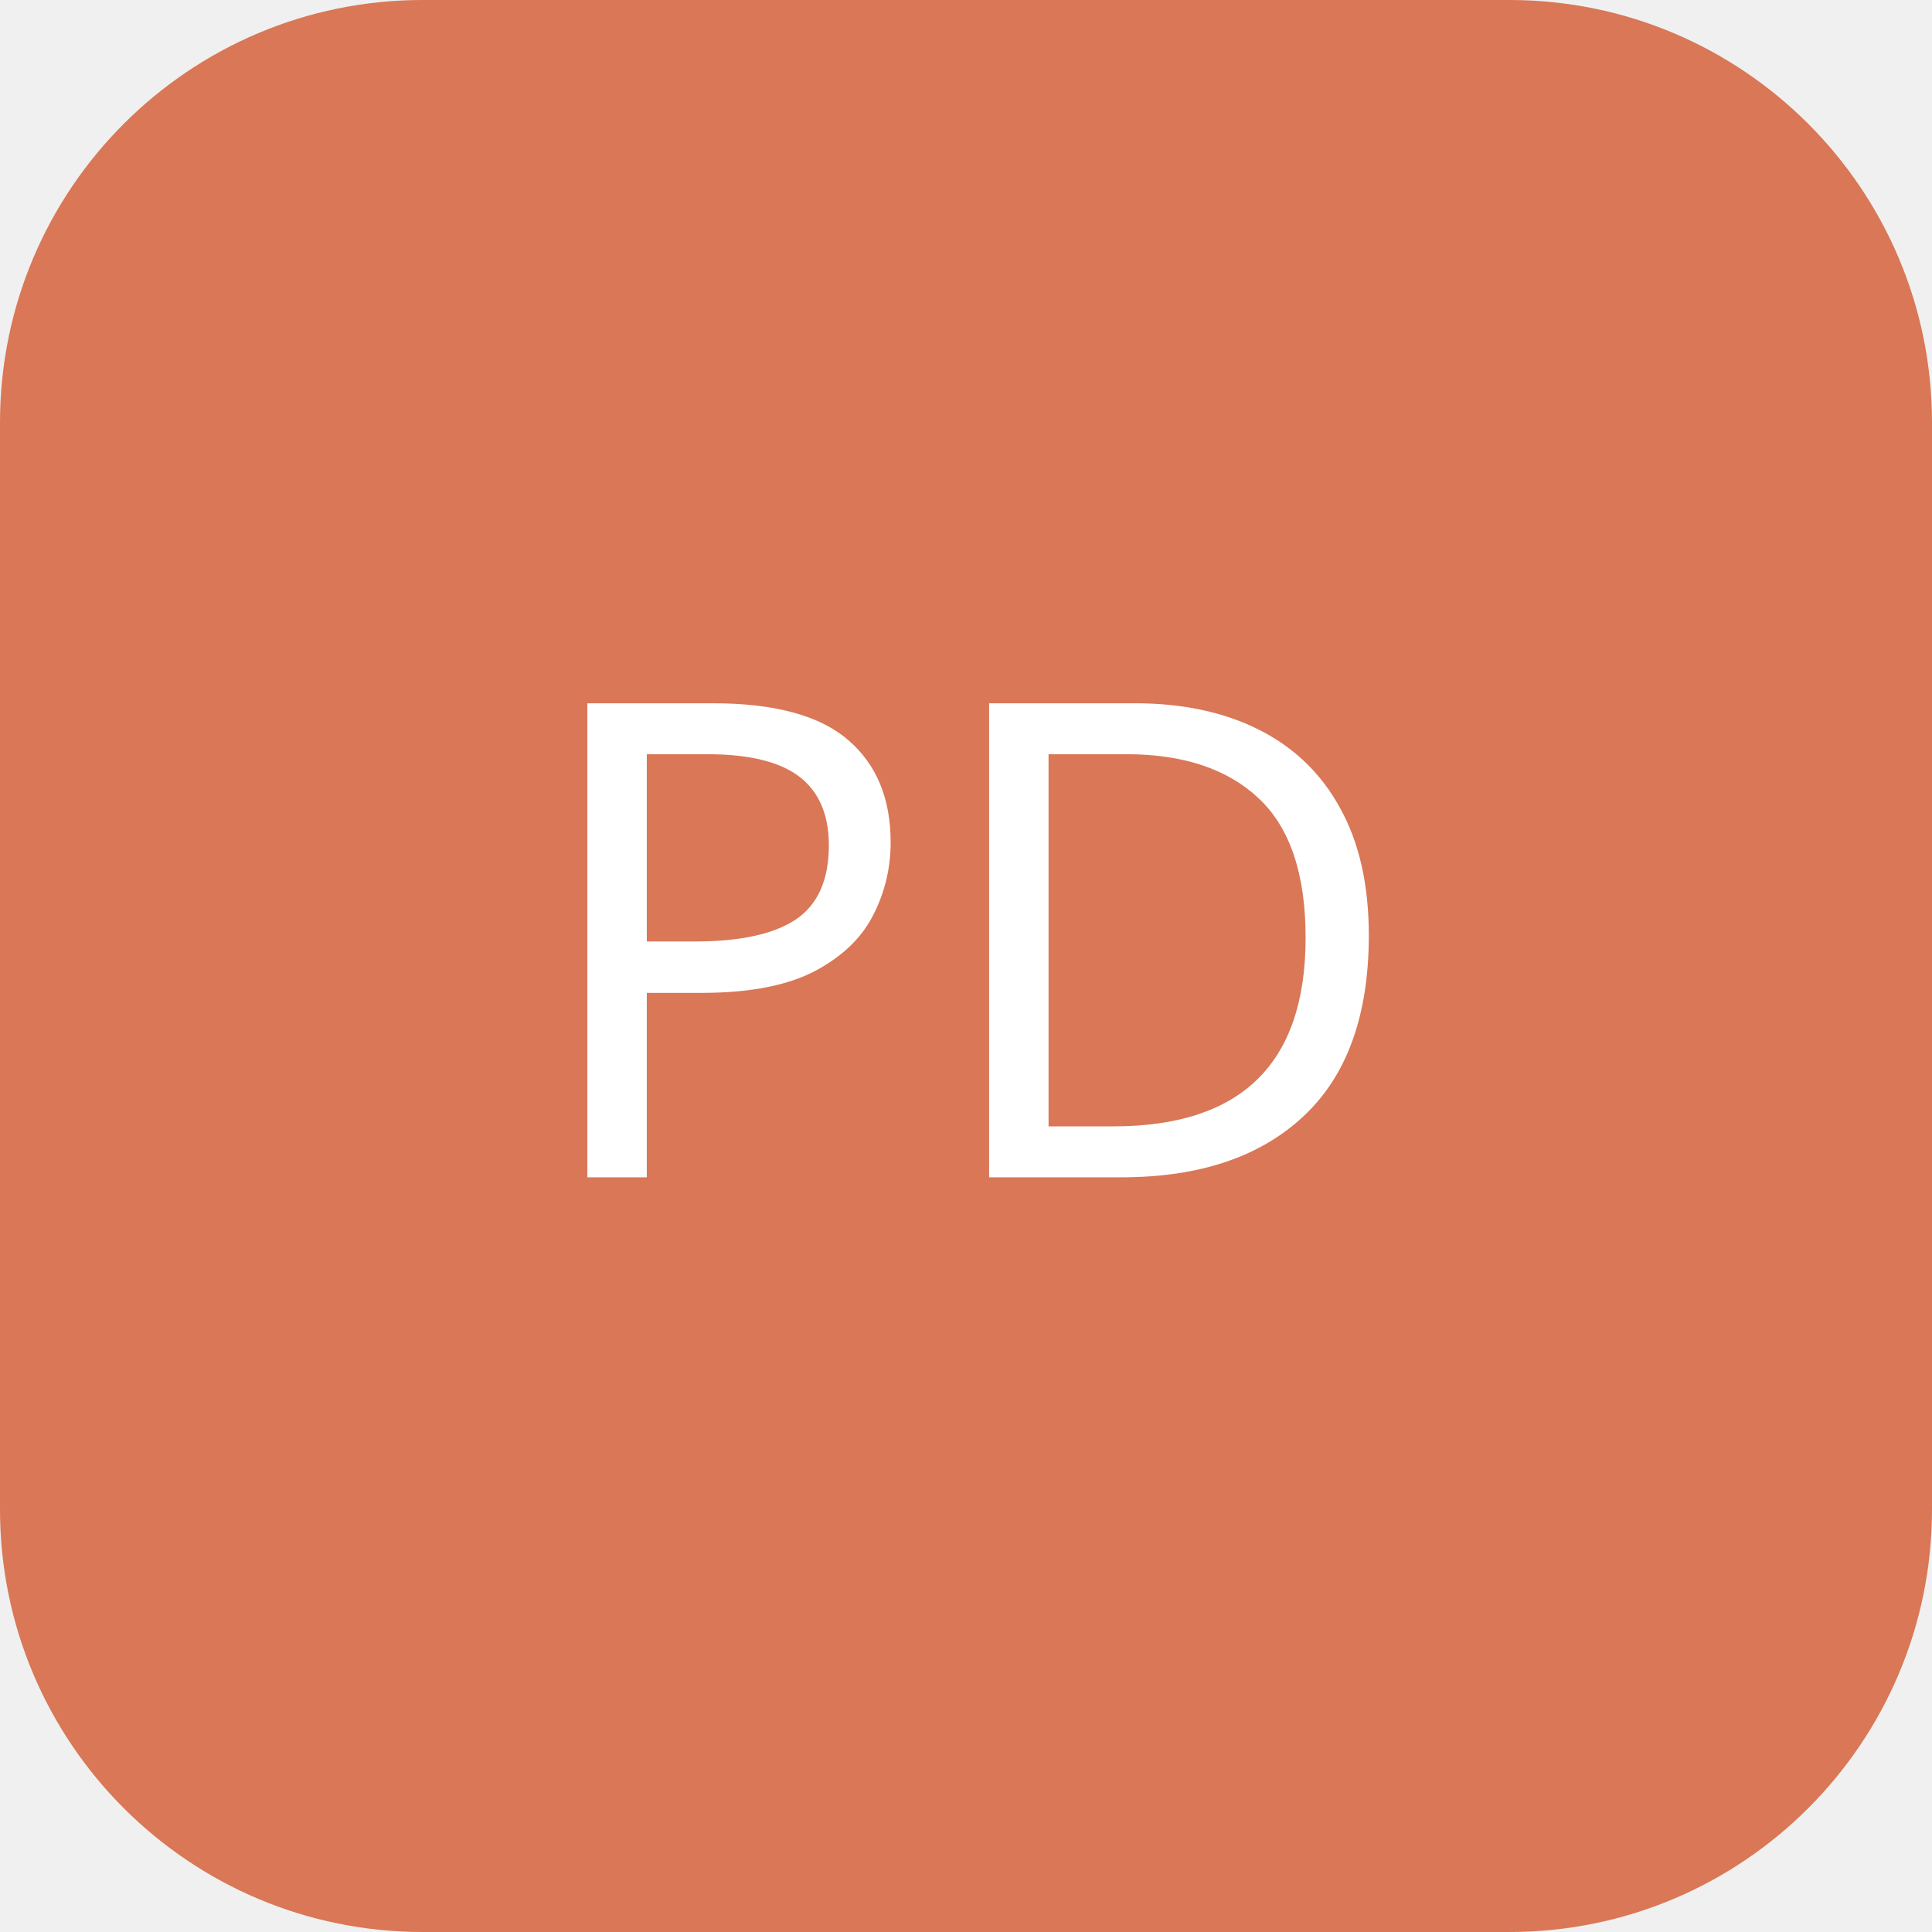
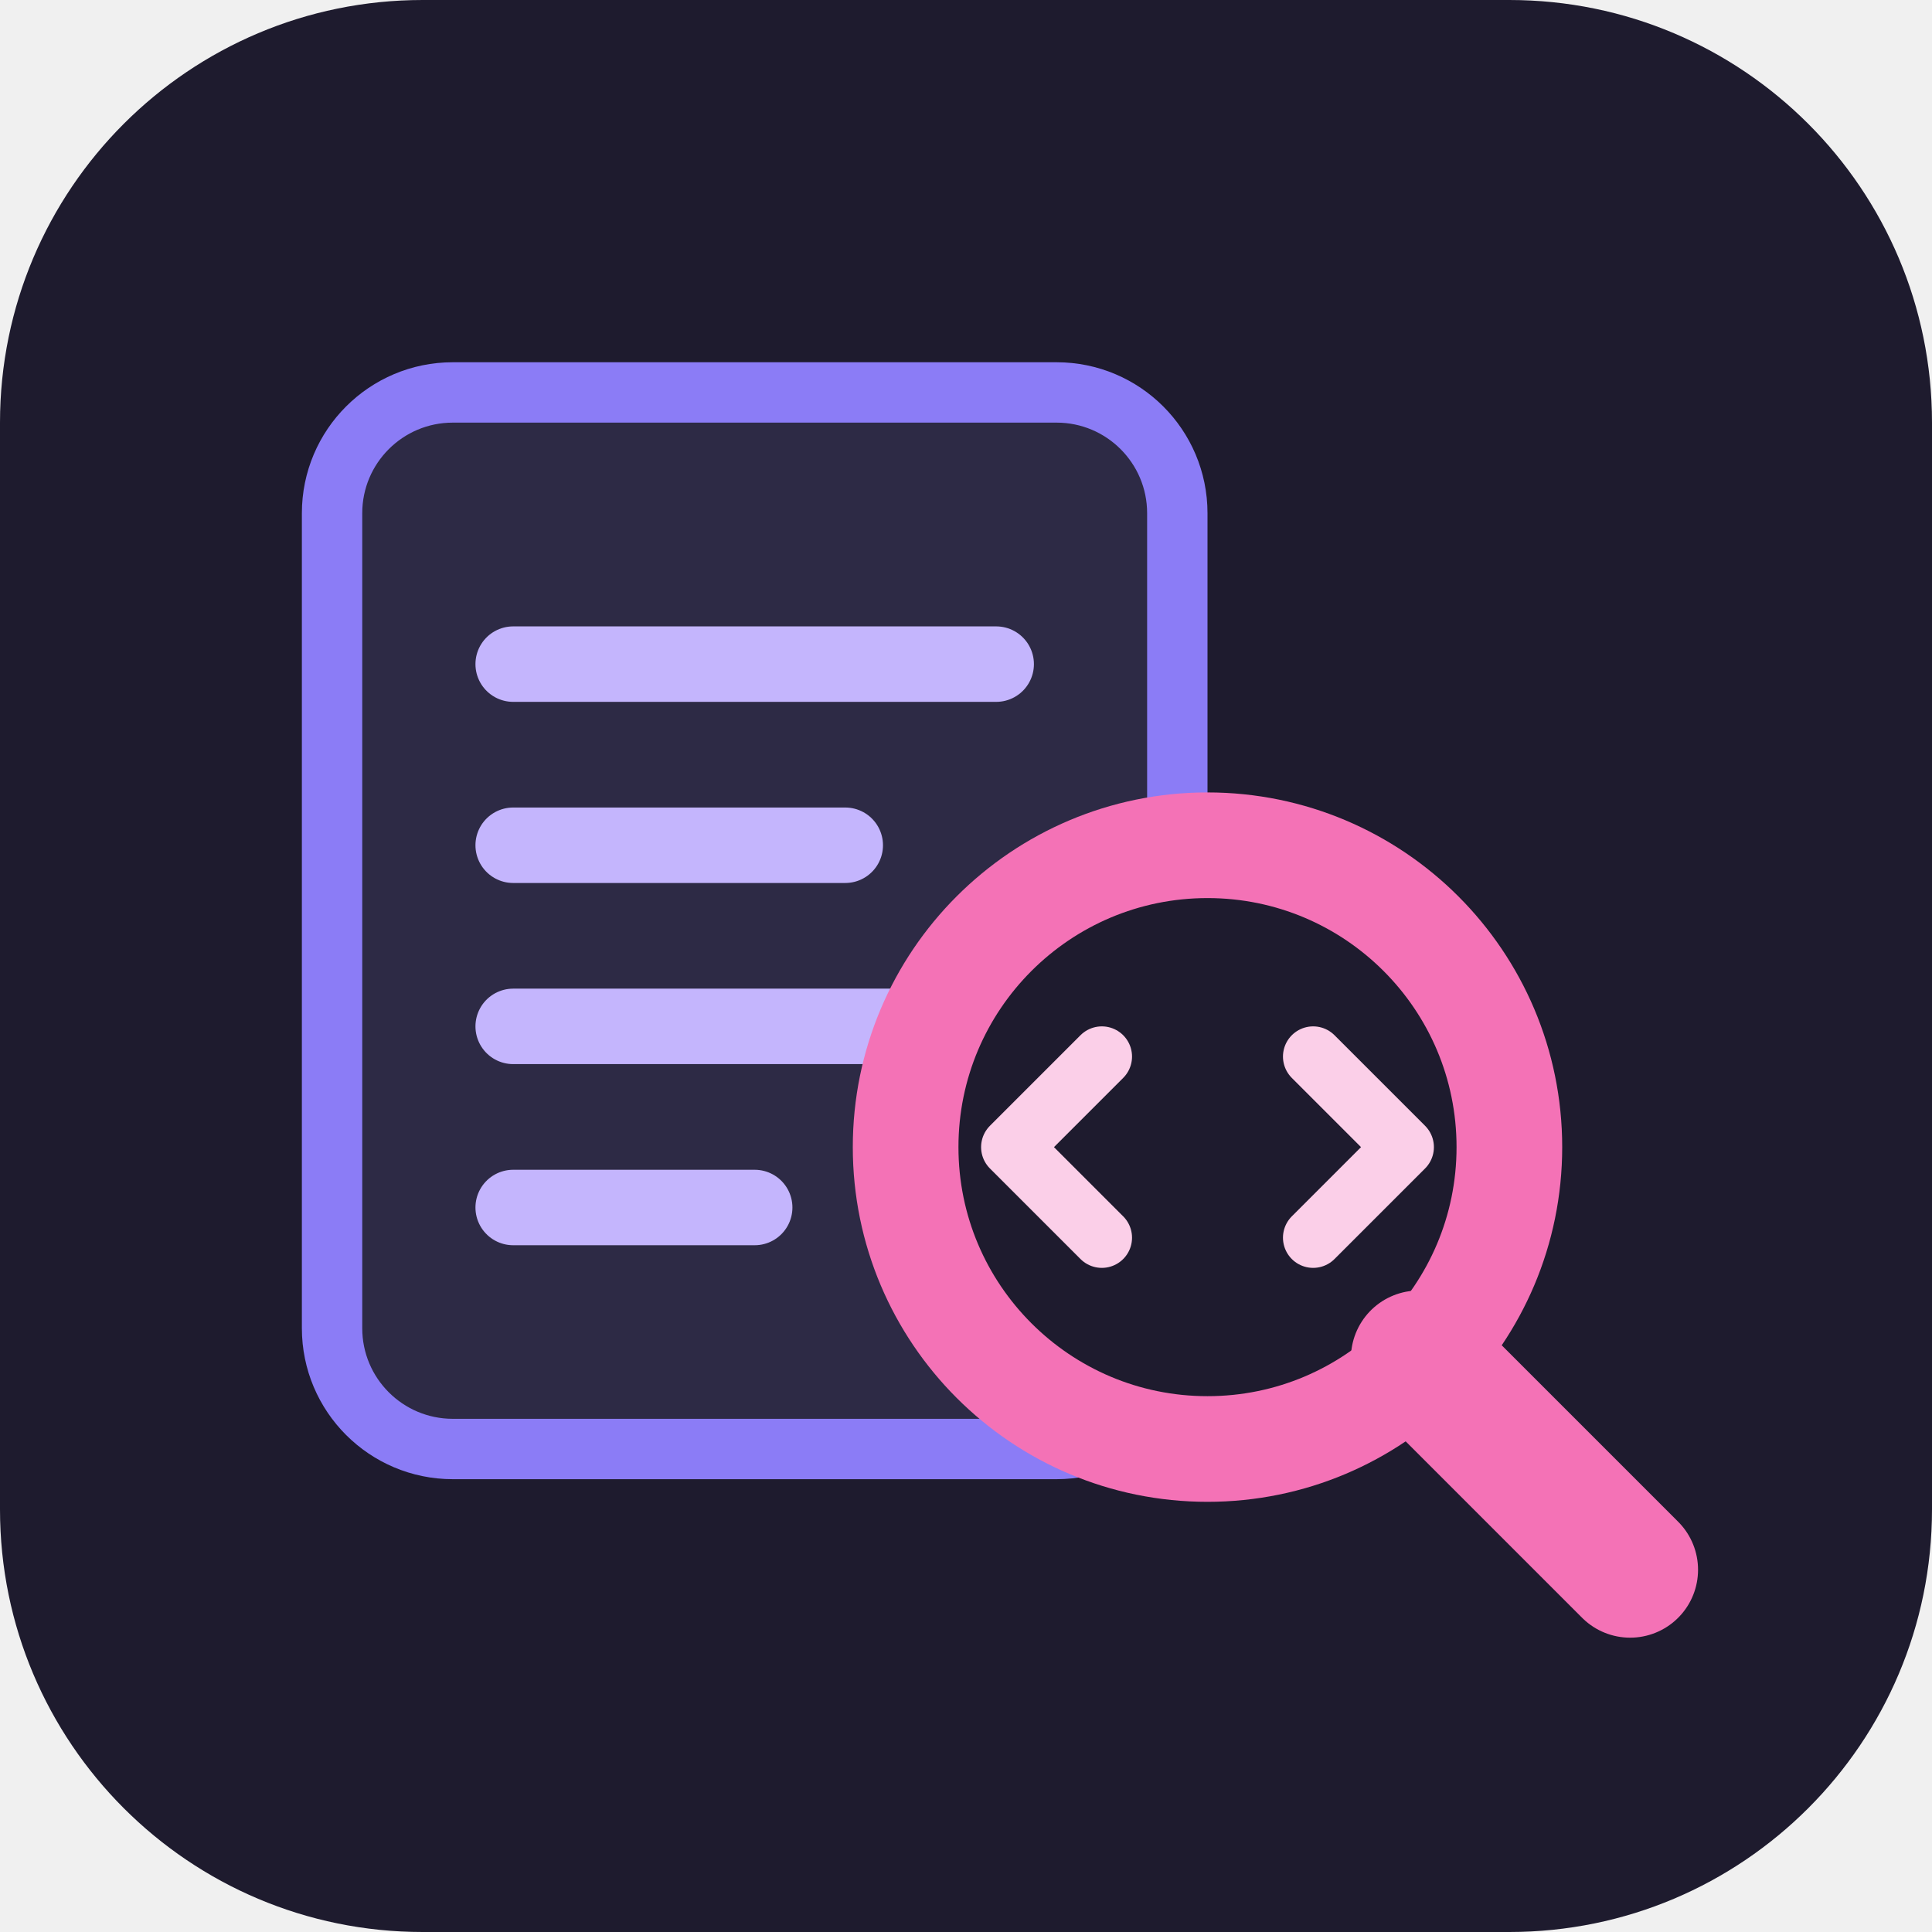
- <svg xmlns="http://www.w3.org/2000/svg" viewBox="0 0 64 64">
-   <rect width="64" height="64" rx="14" fill="#D97757" />
-   <text x="32" y="39" text-anchor="middle" font-family="sans-serif" font-size="22" fill="#fff">PD</text>
+ <svg xmlns="http://www.w3.org/2000/svg" width="128" height="128" viewBox="0 0 128 128">
+   <rect width="128" height="128" rx="28" fill="#1E1B2E" />
+   <rect x="22" y="26" width="56" height="70" rx="8" fill="#2D2A45" stroke="#8B7CF6" stroke-width="4" />
+   <path d="M34 44h32M34 56h22M34 68h28M34 80h16" stroke="#C4B5FD" stroke-width="5" stroke-linecap="round" />
+   <circle cx="80" cy="76" r="20" fill="#1E1B2E" stroke="#F472B6" stroke-width="7" />
+   <path d="M94 90l14 14" stroke="#F472B6" stroke-width="9" stroke-linecap="round" />
+   <path d="M73 70l-6 6 6 6M87 70l6 6-6 6" fill="none" stroke="#FBCFE8" stroke-width="4" stroke-linecap="round" stroke-linejoin="round" />
</svg>
